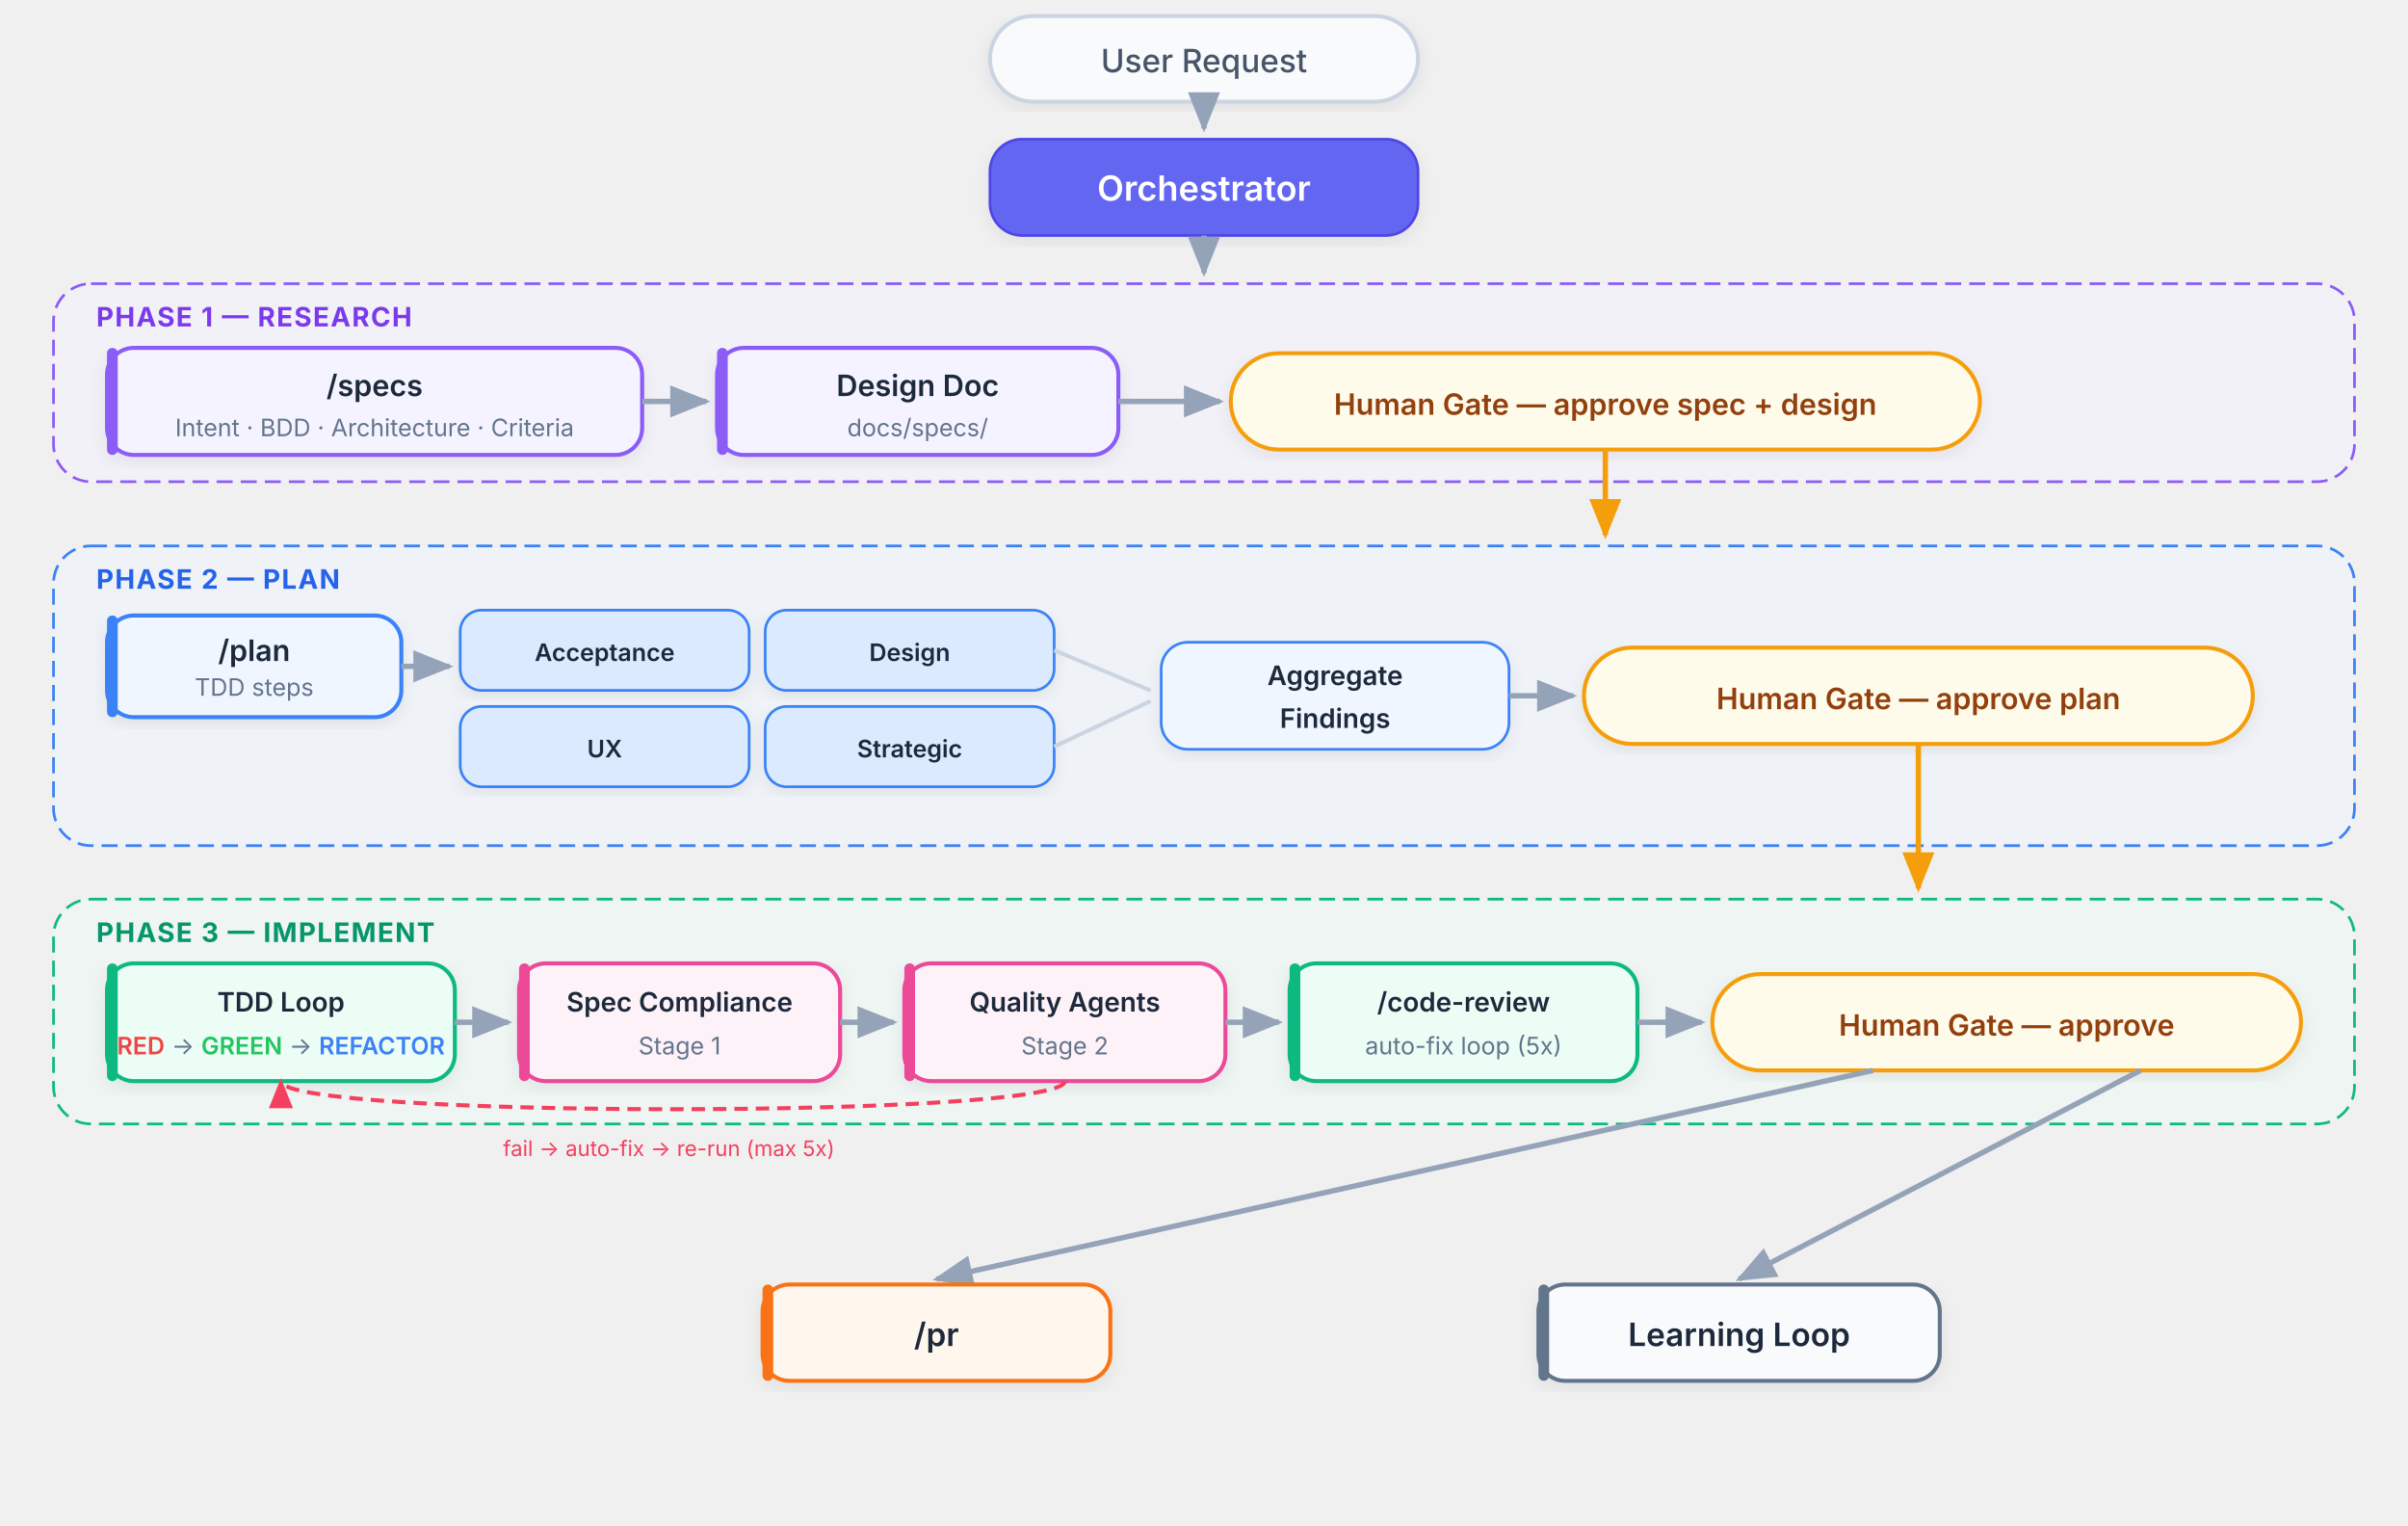
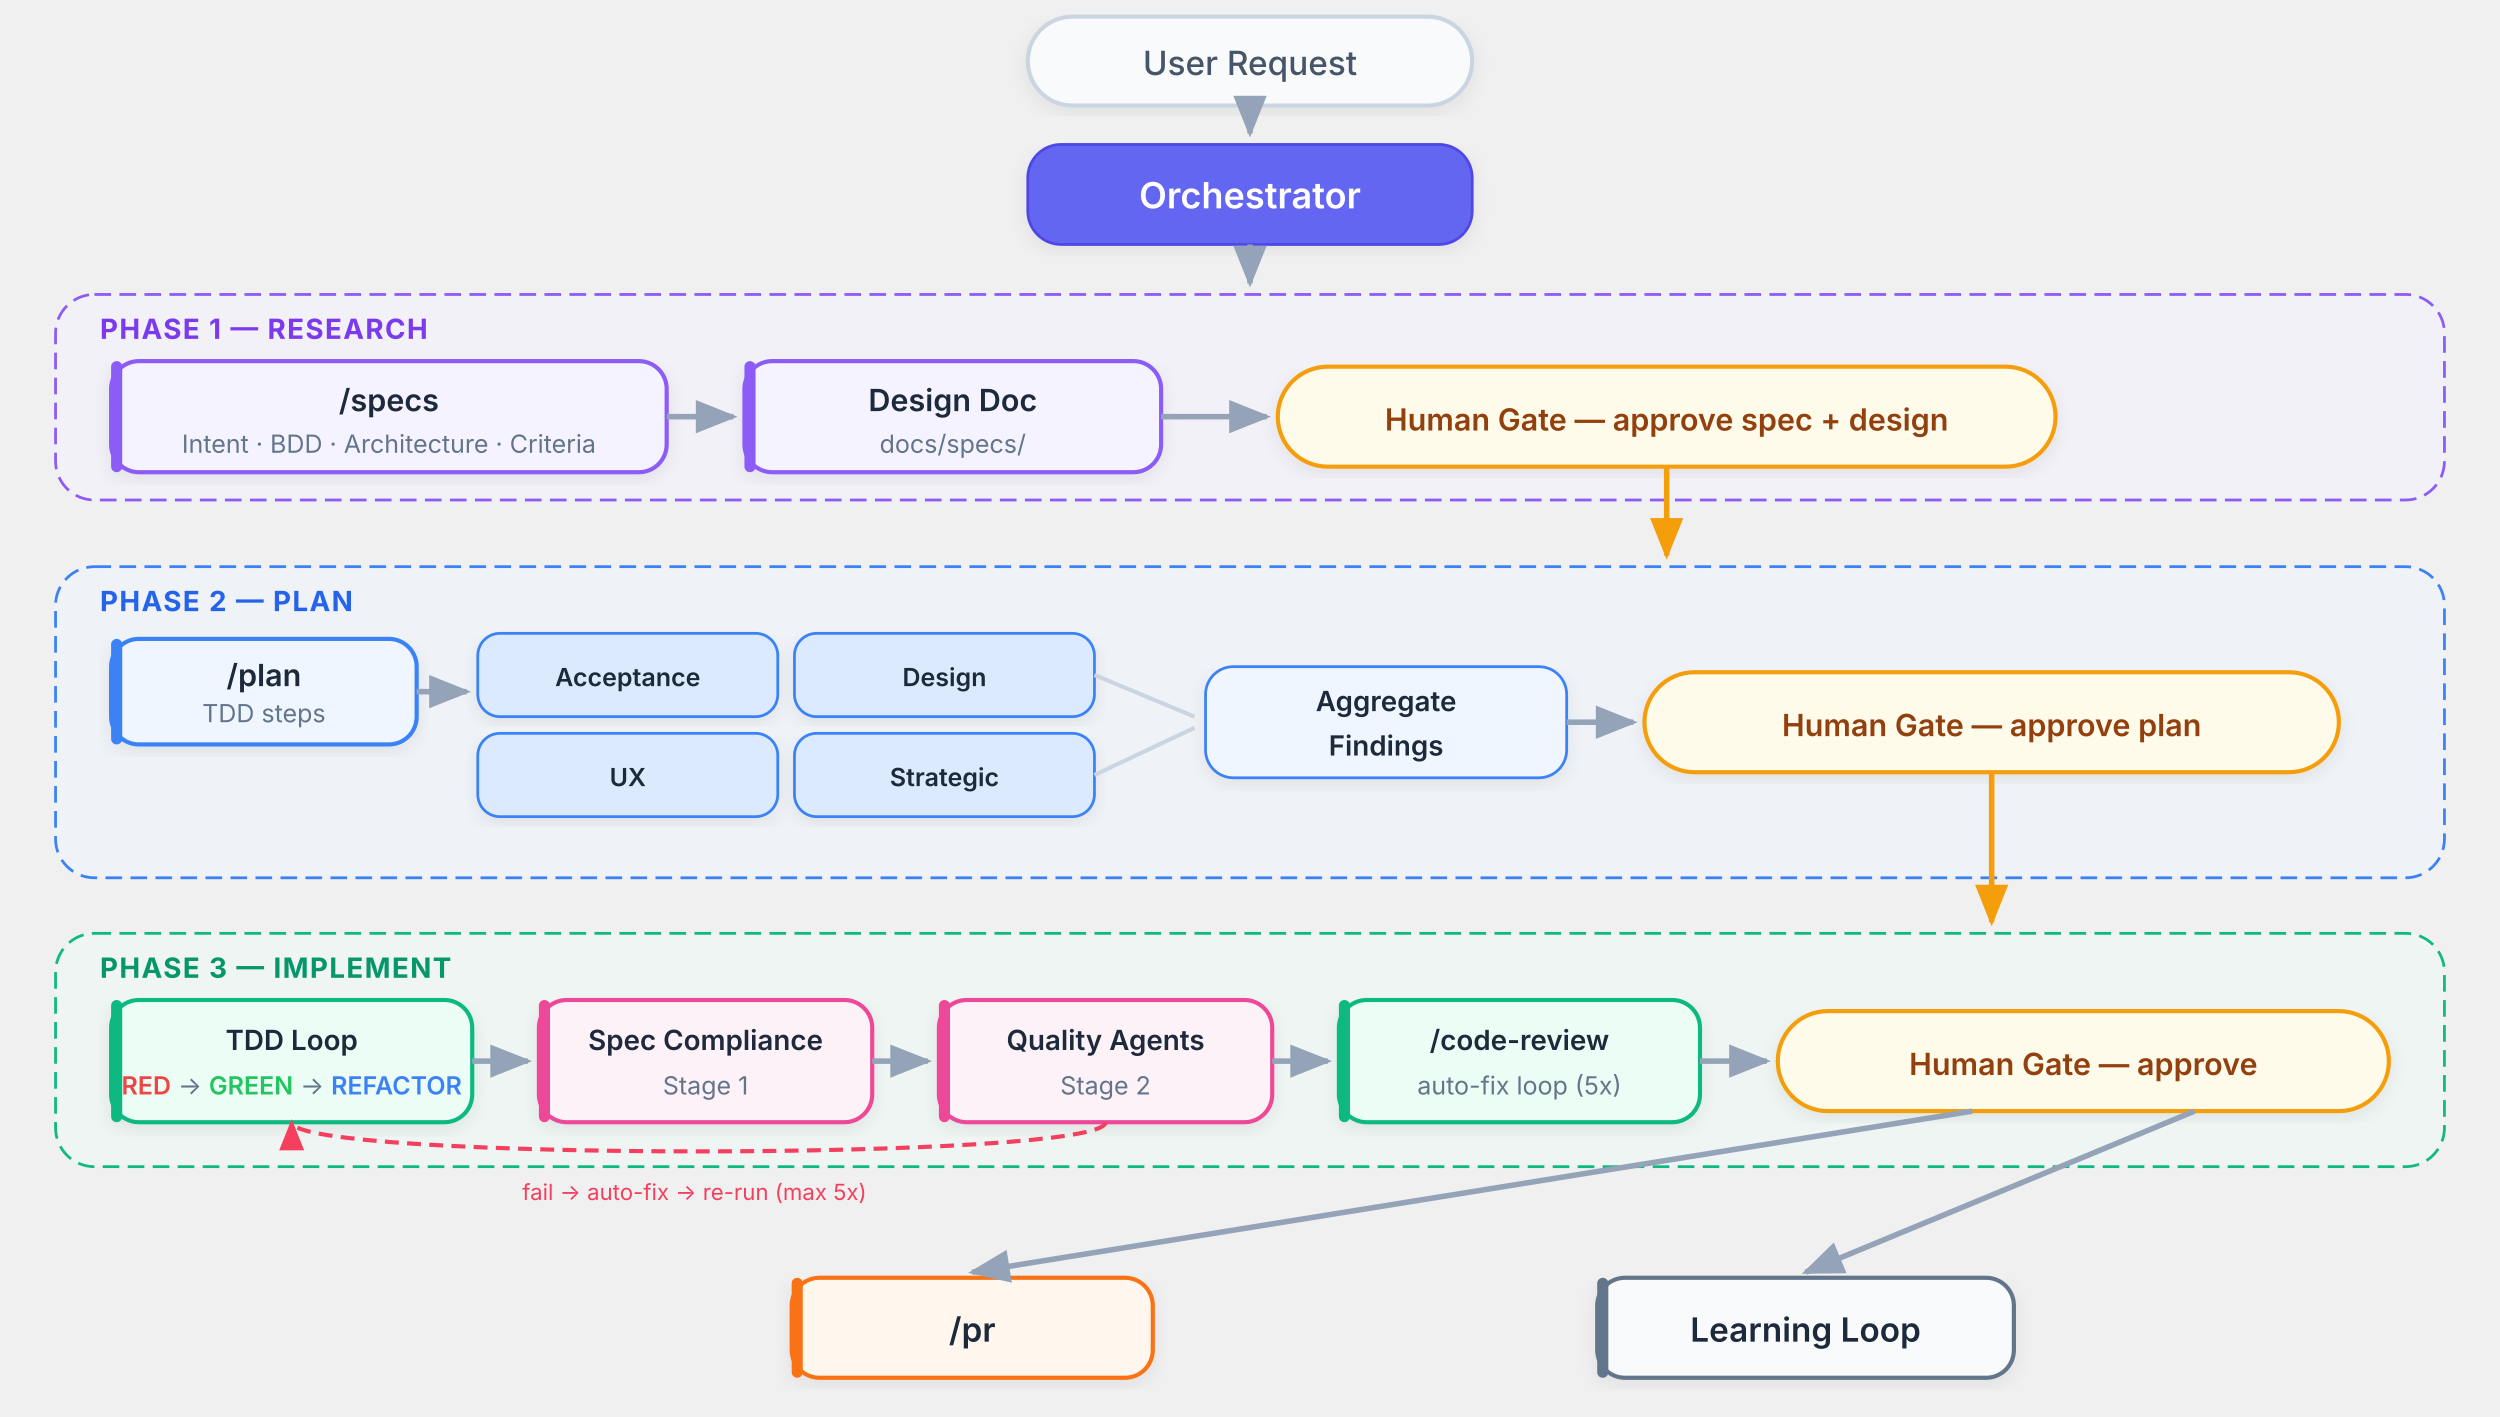
- <svg xmlns="http://www.w3.org/2000/svg" viewBox="0 0 900 570" font-family="system-ui, -apple-system, 'Segoe UI', sans-serif">
+ <svg xmlns="http://www.w3.org/2000/svg" viewBox="0 0 900 510" font-family="system-ui, -apple-system, 'Segoe UI', sans-serif">
  <defs>
    <filter id="shadow" x="-4%" y="-4%" width="108%" height="116%">
      <feDropShadow dx="0" dy="2" stdDeviation="3" flood-color="#000" flood-opacity="0.07" />
    </filter>
    <marker id="arrow" viewBox="0 0 10 8" refX="9" refY="4" markerWidth="8" markerHeight="6" orient="auto-start-reverse">
      <path d="M0,0 L10,4 L0,8 Z" fill="#94A3B8" />
    </marker>
    <marker id="arrow-amber" viewBox="0 0 10 8" refX="9" refY="4" markerWidth="8" markerHeight="6" orient="auto-start-reverse">
      <path d="M0,0 L10,4 L0,8 Z" fill="#F59E0B" />
    </marker>
    <marker id="arrow-red" viewBox="0 0 10 8" refX="9" refY="4" markerWidth="8" markerHeight="6" orient="auto-start-reverse">
      <path d="M0,0 L10,4 L0,8 Z" fill="#F43F5E" />
    </marker>
  </defs>
  <g filter="url(#shadow)">
    <rect x="370" y="6" width="160" height="32" rx="16" fill="#F8FAFC" stroke="#CBD5E1" stroke-width="1.5" />
    <text x="450" y="27" text-anchor="middle" font-size="12" font-weight="500" fill="#475569">User Request</text>
  </g>
  <line x1="450" y1="38" x2="450" y2="48" stroke="#94A3B8" stroke-width="2" marker-end="url(#arrow)" />
  <g filter="url(#shadow)">
    <rect x="370" y="52" width="160" height="36" rx="12" fill="#6366F1" stroke="#4F46E5" stroke-width="1" />
    <text x="450" y="75" text-anchor="middle" font-size="13" font-weight="600" fill="#FFF">Orchestrator</text>
  </g>
  <line x1="450" y1="88" x2="450" y2="102" stroke="#94A3B8" stroke-width="2" marker-end="url(#arrow)" />
  <rect x="20" y="106" width="860" height="74" rx="14" fill="#F5F3FF" fill-opacity="0.5" stroke="#8B5CF6" stroke-width="1" stroke-dasharray="6,3" />
  <text x="36" y="122" font-size="10" font-weight="700" fill="#7C3AED" letter-spacing="0.5">PHASE 1 — RESEARCH</text>
  <g filter="url(#shadow)">
    <rect x="40" y="130" width="200" height="40" rx="10" fill="#F5F3FF" stroke="#8B5CF6" stroke-width="1.5" />
    <rect x="40" y="130" width="4" height="40" rx="2" fill="#8B5CF6" />
    <text x="140" y="148" text-anchor="middle" font-size="11" font-weight="600" fill="#1E293B">/specs</text>
    <text x="140" y="163" text-anchor="middle" font-size="9" fill="#64748B">Intent · BDD · Architecture · Criteria</text>
  </g>
  <line x1="240" y1="150" x2="264" y2="150" stroke="#94A3B8" stroke-width="2" marker-end="url(#arrow)" />
  <g filter="url(#shadow)">
    <rect x="268" y="130" width="150" height="40" rx="10" fill="#F5F3FF" stroke="#8B5CF6" stroke-width="1.5" />
    <rect x="268" y="130" width="4" height="40" rx="2" fill="#8B5CF6" />
    <text x="343" y="148" text-anchor="middle" font-size="11" font-weight="600" fill="#1E293B">Design Doc</text>
    <text x="343" y="163" text-anchor="middle" font-size="9" fill="#64748B">docs/specs/</text>
  </g>
  <line x1="418" y1="150" x2="456" y2="150" stroke="#94A3B8" stroke-width="2" marker-end="url(#arrow)" />
  <g filter="url(#shadow)">
    <rect x="460" y="132" width="280" height="36" rx="18" fill="#FFFBEB" stroke="#F59E0B" stroke-width="1.5" />
    <text x="600" y="155" text-anchor="middle" font-size="11" font-weight="600" fill="#92400E">Human Gate — approve spec + design</text>
  </g>
  <line x1="600" y1="168" x2="600" y2="200" stroke="#F59E0B" stroke-width="2" marker-end="url(#arrow-amber)" />
  <rect x="20" y="204" width="860" height="112" rx="14" fill="#EFF6FF" fill-opacity="0.4" stroke="#3B82F6" stroke-width="1" stroke-dasharray="6,3" />
  <text x="36" y="220" font-size="10" font-weight="700" fill="#2563EB" letter-spacing="0.5">PHASE 2 — PLAN</text>
  <g filter="url(#shadow)">
    <rect x="40" y="230" width="110" height="38" rx="10" fill="#EFF6FF" stroke="#3B82F6" stroke-width="1.5" />
    <rect x="40" y="230" width="4" height="38" rx="2" fill="#3B82F6" />
    <text x="95" y="247" text-anchor="middle" font-size="11" font-weight="600" fill="#1E293B">/plan</text>
    <text x="95" y="260" text-anchor="middle" font-size="9" fill="#64748B">TDD steps</text>
  </g>
  <line x1="150" y1="249" x2="168" y2="249" stroke="#94A3B8" stroke-width="2" marker-end="url(#arrow)" />
  <g filter="url(#shadow)">
    <rect x="172" y="228" width="108" height="30" rx="8" fill="#DBEAFE" stroke="#3B82F6" stroke-width="1" />
    <text x="226" y="247" text-anchor="middle" font-size="9" font-weight="600" fill="#1E293B">Acceptance</text>
  </g>
  <g filter="url(#shadow)">
    <rect x="286" y="228" width="108" height="30" rx="8" fill="#DBEAFE" stroke="#3B82F6" stroke-width="1" />
    <text x="340" y="247" text-anchor="middle" font-size="9" font-weight="600" fill="#1E293B">Design</text>
  </g>
  <g filter="url(#shadow)">
    <rect x="172" y="264" width="108" height="30" rx="8" fill="#DBEAFE" stroke="#3B82F6" stroke-width="1" />
    <text x="226" y="283" text-anchor="middle" font-size="9" font-weight="600" fill="#1E293B">UX</text>
  </g>
  <g filter="url(#shadow)">
    <rect x="286" y="264" width="108" height="30" rx="8" fill="#DBEAFE" stroke="#3B82F6" stroke-width="1" />
    <text x="340" y="283" text-anchor="middle" font-size="9" font-weight="600" fill="#1E293B">Strategic</text>
  </g>
  <line x1="394" y1="243" x2="430" y2="258" stroke="#CBD5E1" stroke-width="1.5" />
  <line x1="394" y1="279" x2="430" y2="262" stroke="#CBD5E1" stroke-width="1.5" />
  <g filter="url(#shadow)">
    <rect x="434" y="240" width="130" height="40" rx="10" fill="#EFF6FF" stroke="#3B82F6" stroke-width="1" />
    <text x="499" y="256" text-anchor="middle" font-size="10" font-weight="600" fill="#1E293B">Aggregate</text>
    <text x="499" y="272" text-anchor="middle" font-size="10" font-weight="600" fill="#1E293B">Findings</text>
  </g>
  <line x1="564" y1="260" x2="588" y2="260" stroke="#94A3B8" stroke-width="2" marker-end="url(#arrow)" />
  <g filter="url(#shadow)">
    <rect x="592" y="242" width="250" height="36" rx="18" fill="#FFFBEB" stroke="#F59E0B" stroke-width="1.5" />
    <text x="717" y="265" text-anchor="middle" font-size="11" font-weight="600" fill="#92400E">Human Gate — approve plan</text>
  </g>
  <line x1="717" y1="278" x2="717" y2="332" stroke="#F59E0B" stroke-width="2" marker-end="url(#arrow-amber)" />
  <rect x="20" y="336" width="860" height="84" rx="14" fill="#ECFDF5" fill-opacity="0.4" stroke="#10B981" stroke-width="1" stroke-dasharray="6,3" />
  <text x="36" y="352" font-size="10" font-weight="700" fill="#059669" letter-spacing="0.5">PHASE 3 — IMPLEMENT</text>
  <g filter="url(#shadow)">
    <rect x="40" y="360" width="130" height="44" rx="10" fill="#ECFDF5" stroke="#10B981" stroke-width="1.5" />
    <rect x="40" y="360" width="4" height="44" rx="2" fill="#10B981" />
    <text x="105" y="378" text-anchor="middle" font-size="10" font-weight="600" fill="#1E293B">TDD Loop</text>
    <text x="105" y="394" text-anchor="middle" font-size="9">
      <tspan fill="#EF4444" font-weight="600">RED</tspan>
      <tspan fill="#64748B"> → </tspan>
      <tspan fill="#22C55E" font-weight="600">GREEN</tspan>
      <tspan fill="#64748B"> → </tspan>
      <tspan fill="#3B82F6" font-weight="600">REFACTOR</tspan>
    </text>
  </g>
  <line x1="170" y1="382" x2="190" y2="382" stroke="#94A3B8" stroke-width="2" marker-end="url(#arrow)" />
  <g filter="url(#shadow)">
    <rect x="194" y="360" width="120" height="44" rx="10" fill="#FDF2F8" stroke="#EC4899" stroke-width="1.5" />
    <rect x="194" y="360" width="4" height="44" rx="2" fill="#EC4899" />
    <text x="254" y="378" text-anchor="middle" font-size="10" font-weight="600" fill="#1E293B">Spec Compliance</text>
    <text x="254" y="394" text-anchor="middle" font-size="9" fill="#64748B">Stage 1</text>
  </g>
  <line x1="314" y1="382" x2="334" y2="382" stroke="#94A3B8" stroke-width="2" marker-end="url(#arrow)" />
  <g filter="url(#shadow)">
    <rect x="338" y="360" width="120" height="44" rx="10" fill="#FDF2F8" stroke="#EC4899" stroke-width="1.5" />
    <rect x="338" y="360" width="4" height="44" rx="2" fill="#EC4899" />
    <text x="398" y="378" text-anchor="middle" font-size="10" font-weight="600" fill="#1E293B">Quality Agents</text>
    <text x="398" y="394" text-anchor="middle" font-size="9" fill="#64748B">Stage 2</text>
  </g>
  <line x1="458" y1="382" x2="478" y2="382" stroke="#94A3B8" stroke-width="2" marker-end="url(#arrow)" />
  <g filter="url(#shadow)">
    <rect x="482" y="360" width="130" height="44" rx="10" fill="#ECFDF5" stroke="#10B981" stroke-width="1.5" />
    <rect x="482" y="360" width="4" height="44" rx="2" fill="#10B981" />
    <text x="547" y="378" text-anchor="middle" font-size="10" font-weight="600" fill="#1E293B">/code-review</text>
    <text x="547" y="394" text-anchor="middle" font-size="9" fill="#64748B">auto-fix loop (5x)</text>
  </g>
  <line x1="612" y1="382" x2="636" y2="382" stroke="#94A3B8" stroke-width="2" marker-end="url(#arrow)" />
  <g filter="url(#shadow)">
    <rect x="640" y="364" width="220" height="36" rx="18" fill="#FFFBEB" stroke="#F59E0B" stroke-width="1.5" />
    <text x="750" y="387" text-anchor="middle" font-size="11" font-weight="600" fill="#92400E">Human Gate — approve</text>
  </g>
  <path d="M398,404 C398,418 105,418 105,404" stroke="#F43F5E" stroke-width="1.5" fill="none" stroke-dasharray="5,3" marker-end="url(#arrow-red)" />
  <text x="250" y="432" text-anchor="middle" font-size="8" fill="#F43F5E">fail → auto-fix → re-run (max 5x)</text>
-   <line x1="700" y1="400" x2="350" y2="478" stroke="#94A3B8" stroke-width="2" marker-end="url(#arrow)" />
-   <line x1="800" y1="400" x2="650" y2="478" stroke="#94A3B8" stroke-width="2" marker-end="url(#arrow)" />
  <g filter="url(#shadow)">
-     <rect x="285" y="480" width="130" height="36" rx="10" fill="#FFF7ED" stroke="#F97316" stroke-width="1.5" />
-     <rect x="285" y="480" width="4" height="36" rx="2" fill="#F97316" />
-     <text x="350" y="503" text-anchor="middle" font-size="12" font-weight="600" fill="#1E293B">/pr</text>
+     <rect x="285" y="460" width="130" height="36" rx="10" fill="#FFF7ED" stroke="#F97316" stroke-width="1.5" />
+     <rect x="285" y="460" width="4" height="36" rx="2" fill="#F97316" />
+     <text x="350" y="483" text-anchor="middle" font-size="12" font-weight="600" fill="#1E293B">/pr</text>
  </g>
  <g filter="url(#shadow)">
-     <rect x="575" y="480" width="150" height="36" rx="10" fill="#F8FAFC" stroke="#64748B" stroke-width="1.5" />
-     <rect x="575" y="480" width="4" height="36" rx="2" fill="#64748B" />
-     <text x="650" y="503" text-anchor="middle" font-size="12" font-weight="600" fill="#1E293B">Learning Loop</text>
+     <rect x="575" y="460" width="150" height="36" rx="10" fill="#F8FAFC" stroke="#64748B" stroke-width="1.5" />
+     <rect x="575" y="460" width="4" height="36" rx="2" fill="#64748B" />
+     <text x="650" y="483" text-anchor="middle" font-size="12" font-weight="600" fill="#1E293B">Learning Loop</text>
  </g>
+   <line x1="710" y1="400" x2="350" y2="458" stroke="#94A3B8" stroke-width="2" marker-end="url(#arrow)" />
+   <line x1="790" y1="400" x2="650" y2="458" stroke="#94A3B8" stroke-width="2" marker-end="url(#arrow)" />
</svg>
